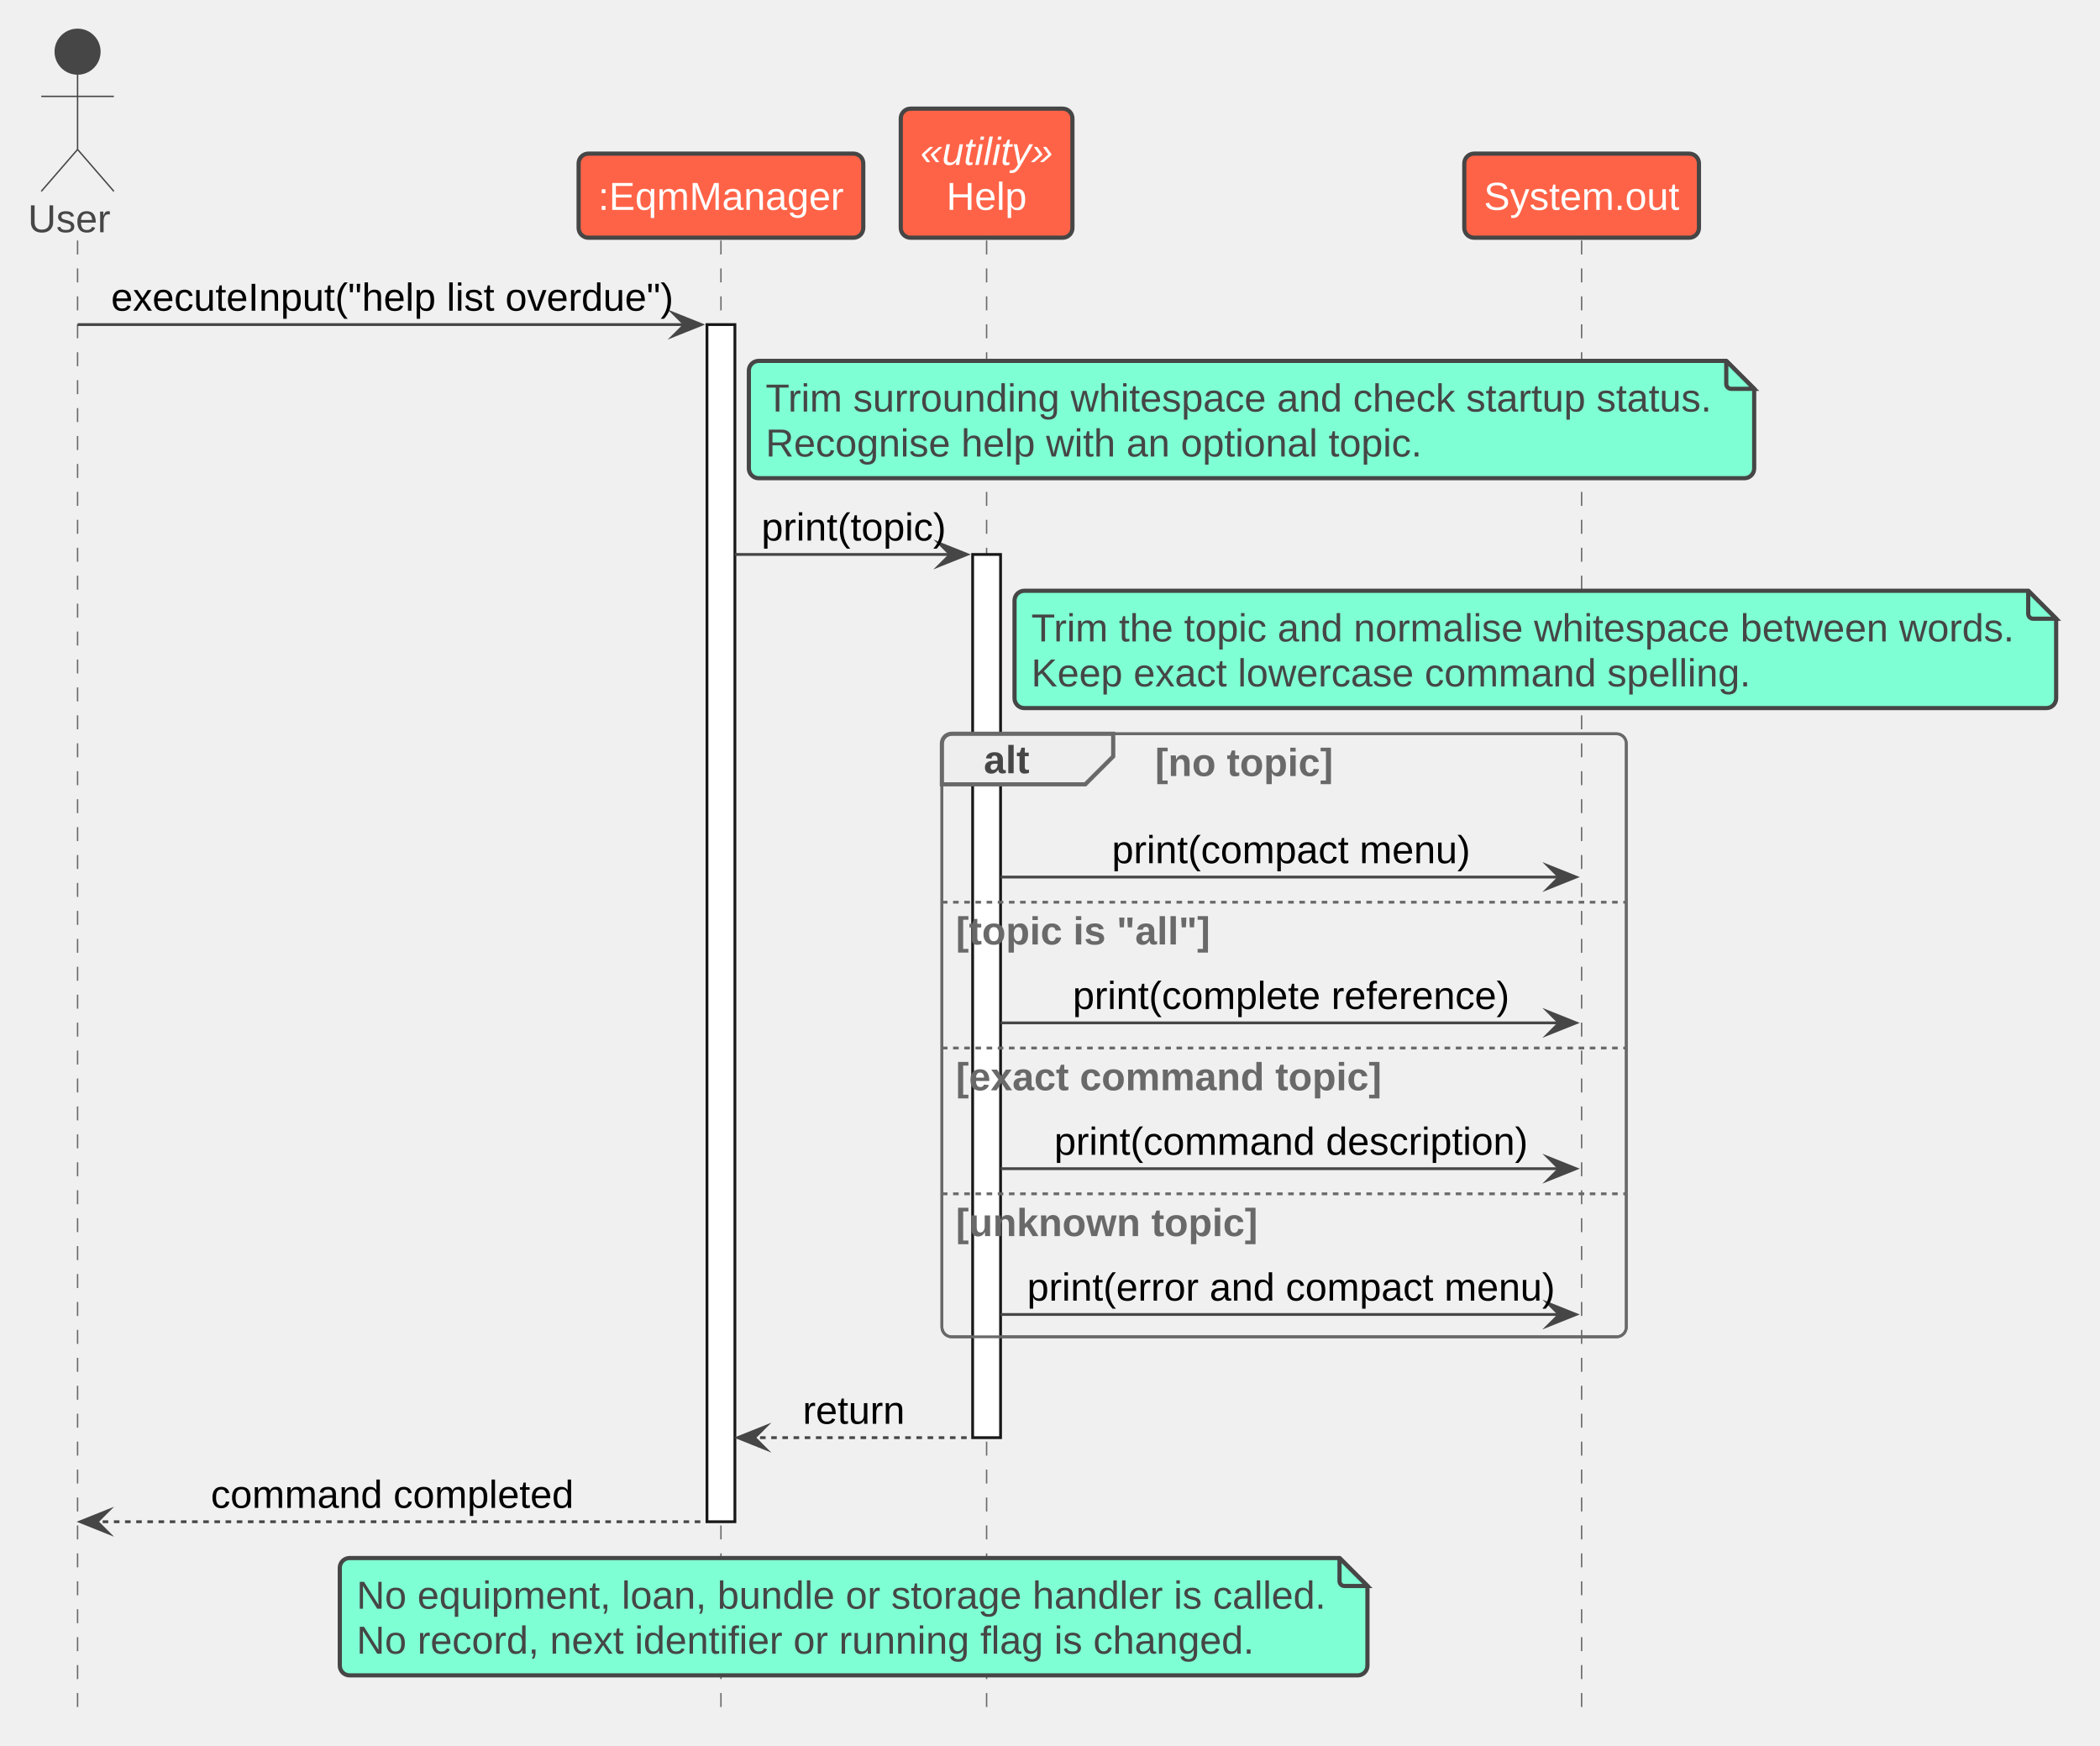
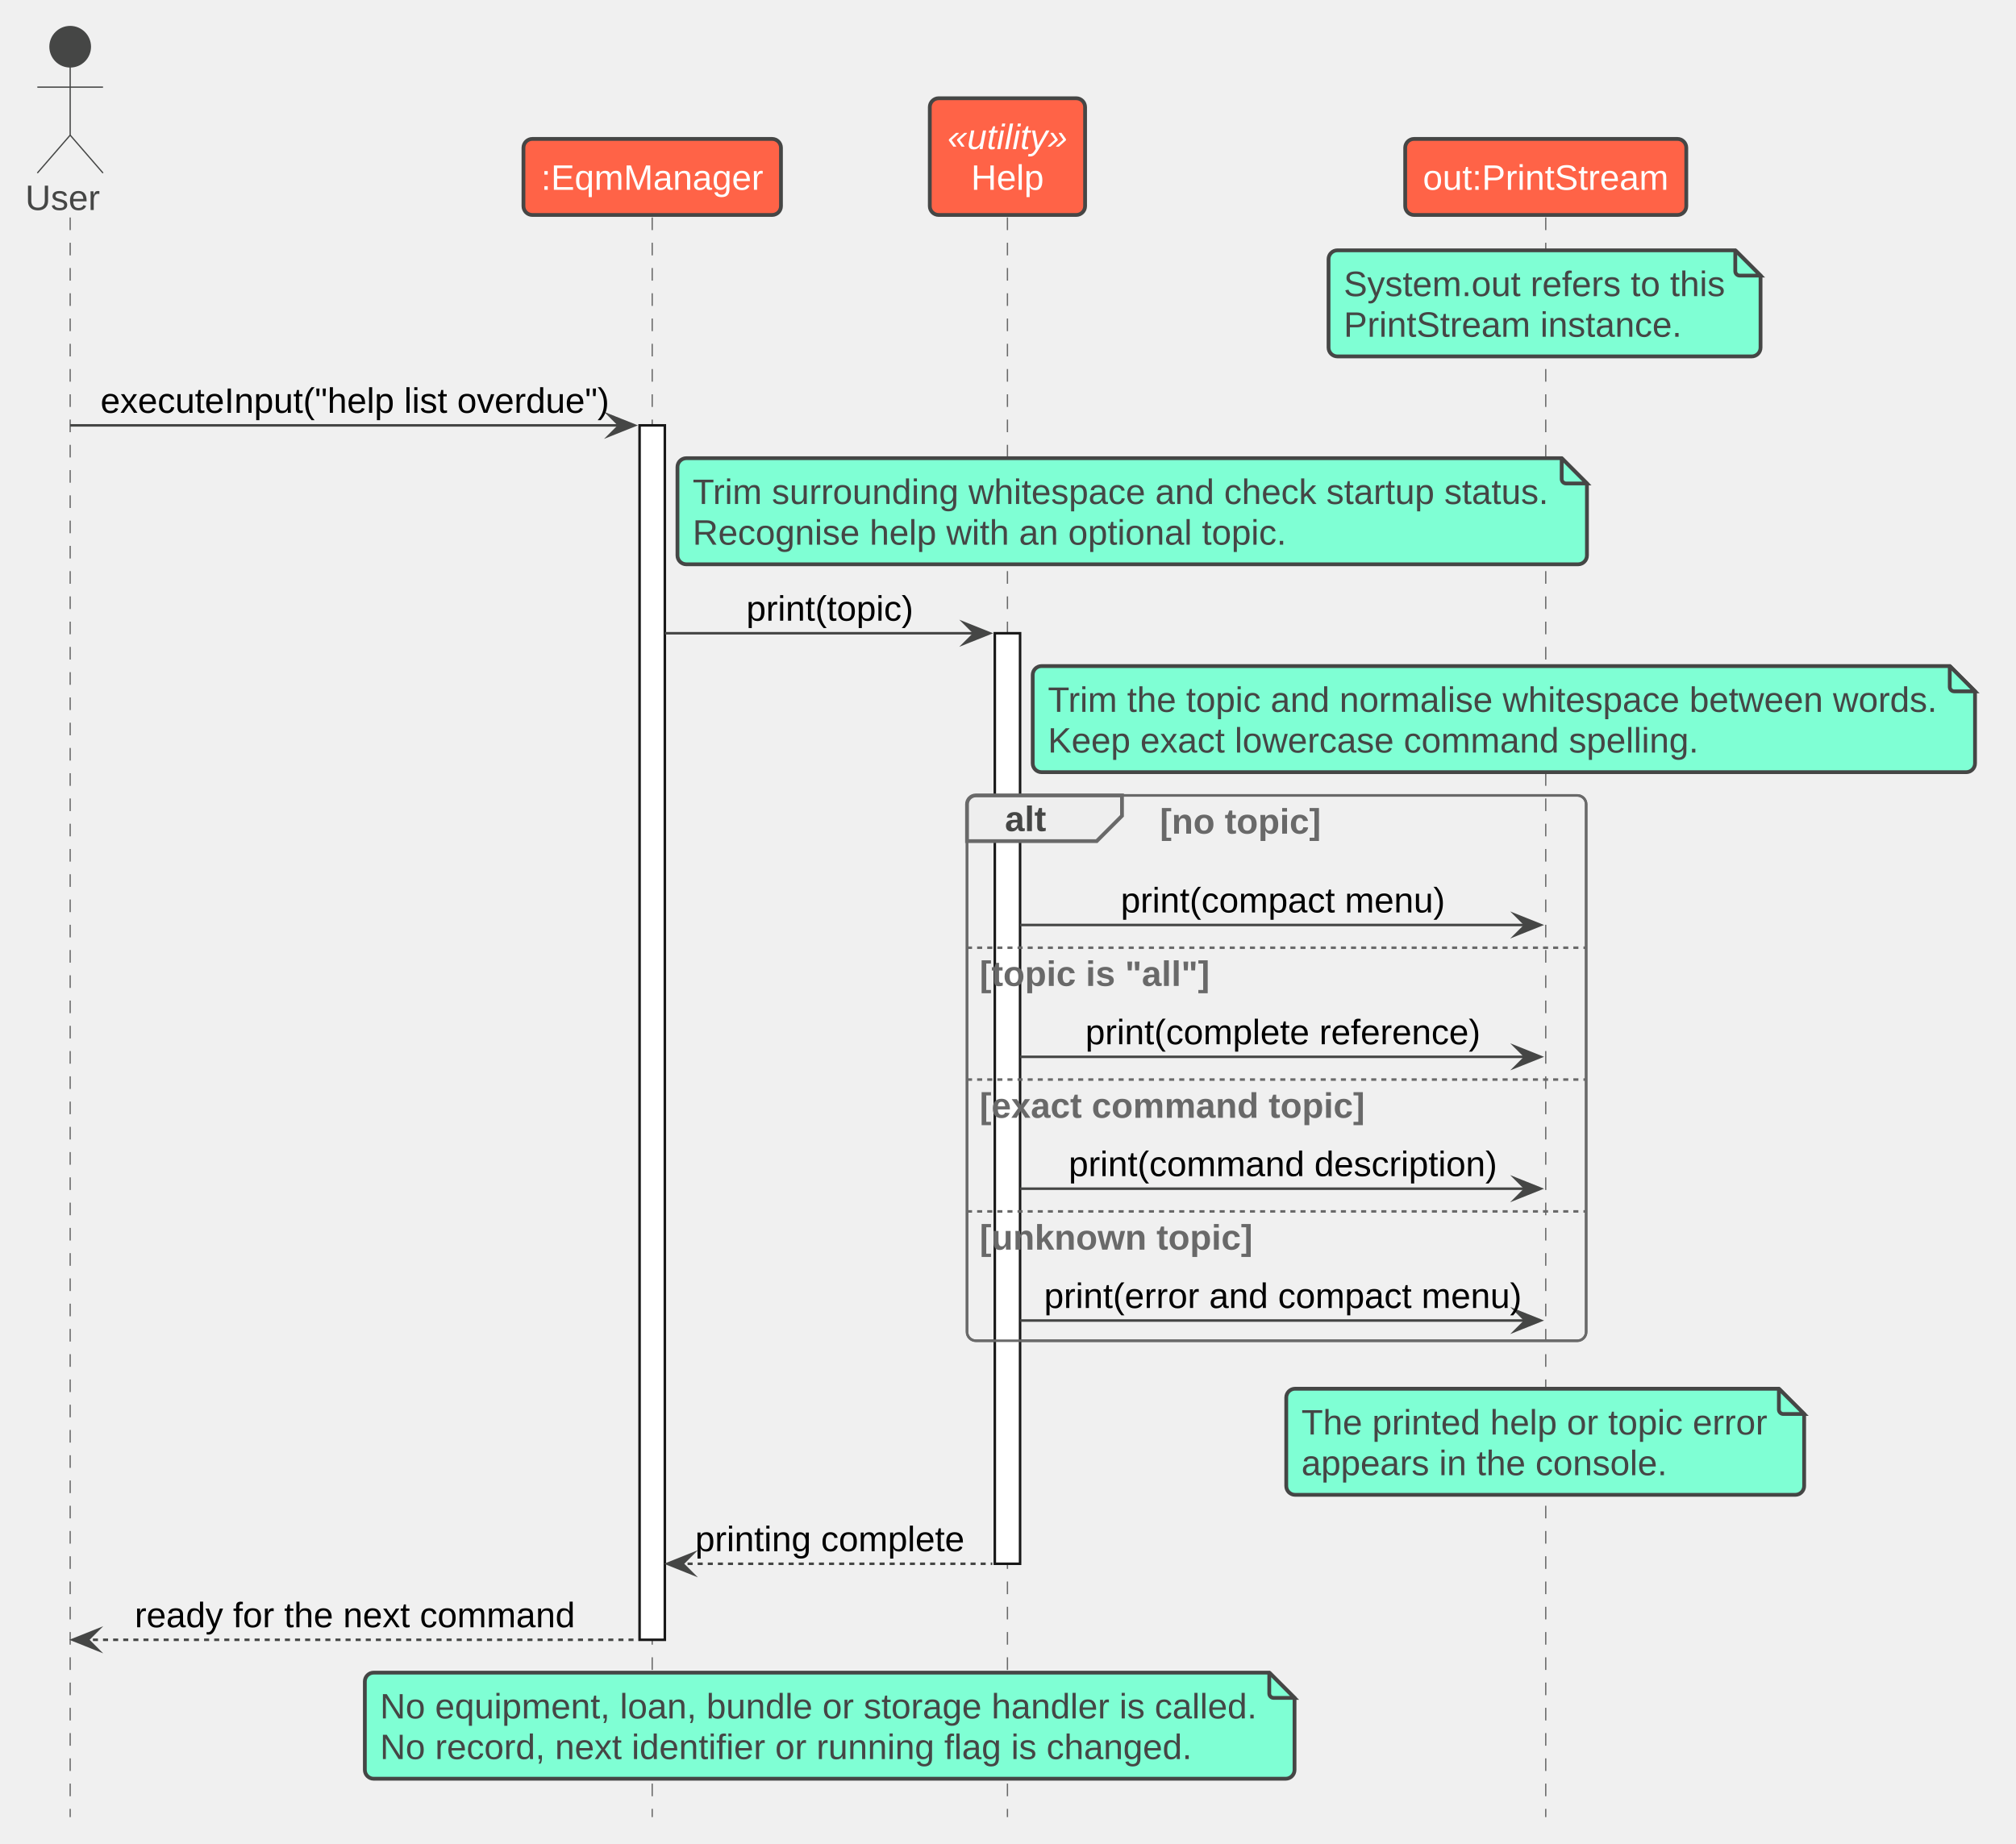
- <svg xmlns="http://www.w3.org/2000/svg" version="1.1" data-diagram-type="SEQUENCE" style="width:752px;height:625px;background:#FFFFFF;" width="752px" height="625px" viewBox="0 0 752 625" zoomAndPan="magnify" preserveAspectRatio="none" contentStyleType="text/css">
+ <svg xmlns="http://www.w3.org/2000/svg" version="1.1" data-diagram-type="SEQUENCE" style="width:798px;height:730px;background:#FFFFFF;" width="798px" height="730px" viewBox="0 0 798 730" zoomAndPan="magnify" preserveAspectRatio="none" contentStyleType="text/css">
  <defs />
  <g font-family="sans-serif" lengthAdjust="spacing">
-     <rect x="337.297" y="262.69" width="245.075" height="215.888" fill="none" style="stroke:#696969;stroke-width:1;" rx="3.5" ry="3.5" />
+     <rect x="382.779" y="314.888" width="245.075" height="215.888" fill="none" style="stroke:#696969;stroke-width:1;" rx="3.5" ry="3.5" />
    <g class="participant-lifeline" data-qualified-name="User" data-entity-uid="part1" id="part1-lifeline" data-source-line="6">
      <g>
-         <rect x="24.279" y="86.099" width="8" height="528.874" fill="#000" fill-opacity="0" />
-         <line x1="27.779" y1="86.099" x2="27.779" y2="614.973" style="stroke:#696969;stroke-width:0.5;stroke-dasharray:5,5;" />
+         <rect x="24.279" y="86.099" width="8" height="633.269" fill="#000" fill-opacity="0" />
+         <line x1="27.779" y1="86.099" x2="27.779" y2="719.367" style="stroke:#696969;stroke-width:0.5;stroke-dasharray:5,5;" />
      </g>
    </g>
    <g class="participant-lifeline" data-qualified-name="Manager" data-entity-uid="part2" id="part2-lifeline" data-source-line="7">
      <g>
-         <rect x="254.666" y="86.099" width="8" height="528.874" fill="#000" fill-opacity="0" />
-         <line x1="258.166" y1="86.099" x2="258.166" y2="614.973" style="stroke:#696969;stroke-width:0.5;stroke-dasharray:5,5;" />
+         <rect x="254.666" y="86.099" width="8" height="633.269" fill="#000" fill-opacity="0" />
+         <line x1="258.166" y1="86.099" x2="258.166" y2="719.367" style="stroke:#696969;stroke-width:0.5;stroke-dasharray:5,5;" />
      </g>
    </g>
    <g>
-       <rect x="253.166" y="116.197" width="10" height="428.578" fill="#FFF" style="stroke:#181818;stroke-width:1;" />
+       <rect x="253.166" y="168.395" width="10" height="480.775" fill="#FFF" style="stroke:#181818;stroke-width:1;" />
    </g>
    <g class="participant-lifeline" data-qualified-name="Help" data-entity-uid="part3" id="part3-lifeline" data-source-line="8">
      <g>
-         <rect x="349.797" y="86.099" width="8" height="528.874" fill="#000" fill-opacity="0" />
-         <line x1="353.297" y1="86.099" x2="353.297" y2="614.973" style="stroke:#696969;stroke-width:0.5;stroke-dasharray:5,5;" />
+         <rect x="395.279" y="86.099" width="8" height="633.269" fill="#000" fill-opacity="0" />
+         <line x1="398.779" y1="86.099" x2="398.779" y2="719.367" style="stroke:#696969;stroke-width:0.5;stroke-dasharray:5,5;" />
      </g>
    </g>
    <g>
-       <rect x="348.297" y="198.493" width="10" height="316.184" fill="#FFF" style="stroke:#181818;stroke-width:1;" />
+       <rect x="393.779" y="250.69" width="10" height="368.381" fill="#FFF" style="stroke:#181818;stroke-width:1;" />
    </g>
-     <g class="participant-lifeline" data-qualified-name="Output" data-entity-uid="part4" id="part4-lifeline" data-source-line="9">
+     <g class="participant-lifeline" data-qualified-name="Output" data-entity-uid="part4" id="part4-lifeline" data-source-line="10">
      <g>
-         <rect x="562.872" y="86.099" width="8" height="528.874" fill="#000" fill-opacity="0" />
-         <line x1="566.372" y1="86.099" x2="566.372" y2="614.973" style="stroke:#696969;stroke-width:0.5;stroke-dasharray:5,5;" />
+         <rect x="608.354" y="86.099" width="8" height="633.269" fill="#000" fill-opacity="0" />
+         <line x1="611.854" y1="86.099" x2="611.854" y2="719.367" style="stroke:#696969;stroke-width:0.5;stroke-dasharray:5,5;" />
      </g>
    </g>
    <g class="participant participant-head" data-qualified-name="User" data-entity-uid="part1" id="part1-head" data-source-line="6">
      <text x="10" y="83.132" fill="#454645" font-size="14" textLength="29.559" font-family="Arial">User</text>
      <ellipse cx="27.779" cy="18.5" rx="8" ry="8" fill="#454645" style="stroke:#454645;stroke-width:0.5;" />
      <path d="M27.779,26.5 L27.779,53.5 M14.779,34.5 L40.779,34.5 M27.779,53.5 L14.779,68.5 M27.779,53.5 L40.779,68.5" style="stroke:#454645;stroke-width:0.5;" fill="none" />
    </g>
    <g class="participant participant-head" data-qualified-name="Manager" data-entity-uid="part2" id="part2-head" data-source-line="7">
      <rect x="207.201" y="55" width="101.931" height="30.099" fill="#FF6347" style="stroke:#454645;stroke-width:1.5;" rx="3.5" ry="3.5" />
      <text x="214.201" y="75.132" fill="#FFF" font-size="14" textLength="87.931" font-family="Arial">:EqmManager</text>
    </g>
    <g class="participant participant-head" data-qualified-name="Help" data-entity-uid="part3" id="part3-head" data-source-line="8">
-       <rect x="322.563" y="38.901" width="61.469" height="46.197" fill="#FF6347" style="stroke:#454645;stroke-width:1.5;" rx="3.5" ry="3.5" />
-       <text x="329.563" y="59.033" fill="#FFF" font-size="14" textLength="47.469" font-style="italic" font-family="Arial">«utility»</text>
-       <text x="338.9" y="75.132" fill="#FFF" font-size="14" textLength="28.793" font-family="Arial">Help</text>
+       <rect x="368.045" y="38.901" width="61.469" height="46.197" fill="#FF6347" style="stroke:#454645;stroke-width:1.5;" rx="3.5" ry="3.5" />
+       <text x="375.045" y="59.033" fill="#FFF" font-size="14" textLength="47.469" font-style="italic" font-family="Arial">«utility»</text>
+       <text x="384.383" y="75.132" fill="#FFF" font-size="14" textLength="28.793" font-family="Arial">Help</text>
    </g>
-     <g class="participant participant-head" data-qualified-name="Output" data-entity-uid="part4" id="part4-head" data-source-line="9">
-       <rect x="524.358" y="55" width="84.027" height="30.099" fill="#FF6347" style="stroke:#454645;stroke-width:1.5;" rx="3.5" ry="3.5" />
-       <text x="531.358" y="75.132" fill="#FFF" font-size="14" textLength="70.027" font-family="Arial">System.out</text>
+     <g class="participant participant-head" data-qualified-name="Output" data-entity-uid="part4" id="part4-head" data-source-line="10">
+       <rect x="556.224" y="55" width="111.262" height="30.099" fill="#FF6347" style="stroke:#454645;stroke-width:1.5;" rx="3.5" ry="3.5" />
+       <text x="563.224" y="75.132" fill="#FFF" font-size="14" textLength="97.262" font-family="Arial">out:PrintStream</text>
    </g>
-     <g class="message" data-entity-1="part1" data-entity-2="part2" id="msg1" data-source-line="11">
-       <polygon points="241.166,112.197,251.166,116.197,241.166,120.197,245.166,116.197" fill="#454645" style="stroke:#454645;stroke-width:1;stroke-linejoin:miter;stroke-miterlimit:10;" />
-       <line x1="27.779" y1="116.197" x2="247.166" y2="116.197" style="stroke:#454645;stroke-width:1;" />
-       <text x="39.779" y="111.23" fill="#000" font-size="14" textLength="116.272" font-family="Arial">executeInput("help</text>
-       <text x="156.052" y="111.23" fill="#000" font-size="14" font-family="Arial"> </text>
-       <text x="159.941" y="111.23" fill="#000" font-size="14" textLength="17.11" font-family="Arial">list</text>
-       <text x="177.052" y="111.23" fill="#000" font-size="14" font-family="Arial"> </text>
-       <text x="180.941" y="111.23" fill="#000" font-size="14" textLength="60.225" font-family="Arial">overdue")</text>
+     <path d="M525.882,102.599 L525.882,137.599 A3.5,3.5 0 0 0 529.382,141.099 L693.382,141.099 A3.5,3.5 0 0 0 696.882,137.599 L696.882,109.099 L686.882,99.099 L529.382,99.099 A3.5,3.5 0 0 0 525.882,102.599" style="stroke:#454645;stroke-width:1.5;" fill="#7FFFD4" />
+     <path d="M686.882,99.099 L686.882,107.349 A1.75,1.75 0 0 0 688.632,109.099 L696.882,109.099 L686.882,99.099" style="stroke:#454645;stroke-width:1.5;" fill="#7FFFD4" />
+     <text x="531.882" y="117.23" fill="#454645" font-size="14" textLength="150.944" font-family="Arial">System.out refers to this</text>
+     <text x="531.882" y="133.329" fill="#454645" font-size="14" textLength="133.834" font-family="Arial">PrintStream instance.</text>
+     <g class="message" data-entity-1="part1" data-entity-2="part2" id="msg1" data-source-line="17">
+       <polygon points="241.166,164.395,251.166,168.395,241.166,172.395,245.166,168.395" fill="#454645" style="stroke:#454645;stroke-width:1;stroke-linejoin:miter;stroke-miterlimit:10;" />
+       <line x1="27.779" y1="168.395" x2="247.166" y2="168.395" style="stroke:#454645;stroke-width:1;" />
+       <text x="39.779" y="163.428" fill="#000" font-size="14" textLength="116.272" font-family="Arial">executeInput("help</text>
+       <text x="156.052" y="163.428" fill="#000" font-size="14" font-family="Arial"> </text>
+       <text x="159.941" y="163.428" fill="#000" font-size="14" textLength="17.11" font-family="Arial">list</text>
+       <text x="177.052" y="163.428" fill="#000" font-size="14" font-family="Arial"> </text>
+       <text x="180.941" y="163.428" fill="#000" font-size="14" textLength="60.225" font-family="Arial">overdue")</text>
    </g>
-     <path d="M268.166,132.697 L268.166,167.697 A3.5,3.5 0 0 0 271.666,171.197 L624.666,171.197 A3.5,3.5 0 0 0 628.166,167.697 L628.166,139.197 L618.166,129.197 L271.666,129.197 A3.5,3.5 0 0 0 268.166,132.697" style="stroke:#454645;stroke-width:1.5;" fill="#7FFFD4" />
-     <path d="M618.166,129.197 L618.166,137.447 A1.75,1.75 0 0 0 619.916,139.197 L628.166,139.197 L618.166,129.197" style="stroke:#454645;stroke-width:1.5;" fill="#7FFFD4" />
-     <text x="274.166" y="147.329" fill="#454645" font-size="14" textLength="339.274" font-family="Arial">Trim surrounding whitespace and check startup status.</text>
-     <text x="274.166" y="163.428" fill="#454645" font-size="14" textLength="235.04" font-family="Arial">Recognise help with an optional topic.</text>
-     <g class="message" data-entity-1="part2" data-entity-2="part3" id="msg2" data-source-line="17">
-       <polygon points="336.297,194.493,346.297,198.493,336.297,202.493,340.297,198.493" fill="#454645" style="stroke:#454645;stroke-width:1;stroke-linejoin:miter;stroke-miterlimit:10;" />
-       <line x1="263.166" y1="198.493" x2="342.297" y2="198.493" style="stroke:#454645;stroke-width:1;" />
-       <text x="272.666" y="193.526" fill="#000" font-size="14" textLength="66.131" font-family="Arial">print(topic)</text>
+     <path d="M268.166,184.895 L268.166,219.895 A3.5,3.5 0 0 0 271.666,223.395 L624.666,223.395 A3.5,3.5 0 0 0 628.166,219.895 L628.166,191.395 L618.166,181.395 L271.666,181.395 A3.5,3.5 0 0 0 268.166,184.895" style="stroke:#454645;stroke-width:1.5;" fill="#7FFFD4" />
+     <path d="M618.166,181.395 L618.166,189.645 A1.75,1.75 0 0 0 619.916,191.395 L628.166,191.395 L618.166,181.395" style="stroke:#454645;stroke-width:1.5;" fill="#7FFFD4" />
+     <text x="274.166" y="199.526" fill="#454645" font-size="14" textLength="339.274" font-family="Arial">Trim surrounding whitespace and check startup status.</text>
+     <text x="274.166" y="215.625" fill="#454645" font-size="14" textLength="235.04" font-family="Arial">Recognise help with an optional topic.</text>
+     <g class="message" data-entity-1="part2" data-entity-2="part3" id="msg2" data-source-line="23">
+       <polygon points="381.779,246.69,391.779,250.69,381.779,254.69,385.779,250.69" fill="#454645" style="stroke:#454645;stroke-width:1;stroke-linejoin:miter;stroke-miterlimit:10;" />
+       <line x1="263.166" y1="250.69" x2="387.779" y2="250.69" style="stroke:#454645;stroke-width:1;" />
+       <text x="295.407" y="245.724" fill="#000" font-size="14" textLength="66.131" font-family="Arial">print(topic)</text>
    </g>
-     <path d="M363.297,214.993 L363.297,249.993 A3.5,3.5 0 0 0 366.797,253.493 L732.797,253.493 A3.5,3.5 0 0 0 736.297,249.993 L736.297,221.493 L726.297,211.493 L366.797,211.493 A3.5,3.5 0 0 0 363.297,214.993" style="stroke:#454645;stroke-width:1.5;" fill="#7FFFD4" />
-     <path d="M726.297,211.493 L726.297,219.743 A1.75,1.75 0 0 0 728.047,221.493 L736.297,221.493 L726.297,211.493" style="stroke:#454645;stroke-width:1.5;" fill="#7FFFD4" />
-     <text x="369.297" y="229.625" fill="#454645" font-size="14" textLength="352.502" font-family="Arial">Trim the topic and normalise whitespace between words.</text>
-     <text x="369.297" y="245.724" fill="#454645" font-size="14" textLength="257.578" font-family="Arial">Keep exact lowercase command spelling.</text>
-     <path d="M340.797,262.69 L398.635,262.69 L398.635,270.789 L388.635,280.789 L337.297,280.789 L337.297,266.19 A3.5,3.5 0 0 1 340.797,262.69" style="stroke:#696969;stroke-width:1.5;" fill="#EEE" />
-     <rect x="337.297" y="262.69" width="245.075" height="215.888" fill="none" style="stroke:#696969;stroke-width:1;" rx="3.5" ry="3.5" />
-     <text x="352.297" y="276.822" fill="#454645" font-size="14" textLength="16.338" font-weight="700" font-family="Arial">alt</text>
-     <text x="413.635" y="277.822" fill="#696969" font-size="14" textLength="63.759" font-weight="700" font-family="Arial">[no topic]</text>
-     <g class="message" data-entity-1="part3" data-entity-2="part4" id="msg3" data-source-line="24">
-       <polygon points="554.372,309.986,564.372,313.986,554.372,317.986,558.372,313.986" fill="#454645" style="stroke:#454645;stroke-width:1;stroke-linejoin:miter;stroke-miterlimit:10;" />
-       <line x1="358.297" y1="313.986" x2="560.372" y2="313.986" style="stroke:#454645;stroke-width:1;" />
-       <text x="398.145" y="309.02" fill="#000" font-size="14" textLength="84.807" font-family="Arial">print(compact</text>
-       <text x="482.952" y="309.02" fill="#000" font-size="14" font-family="Arial"> </text>
-       <text x="486.841" y="309.02" fill="#000" font-size="14" textLength="39.683" font-family="Arial">menu)</text>
+     <path d="M408.779,267.19 L408.779,302.19 A3.5,3.5 0 0 0 412.279,305.69 L778.279,305.69 A3.5,3.5 0 0 0 781.779,302.19 L781.779,273.69 L771.779,263.69 L412.279,263.69 A3.5,3.5 0 0 0 408.779,267.19" style="stroke:#454645;stroke-width:1.5;" fill="#7FFFD4" />
+     <path d="M771.779,263.69 L771.779,271.94 A1.75,1.75 0 0 0 773.529,273.69 L781.779,273.69 L771.779,263.69" style="stroke:#454645;stroke-width:1.5;" fill="#7FFFD4" />
+     <text x="414.779" y="281.822" fill="#454645" font-size="14" textLength="352.502" font-family="Arial">Trim the topic and normalise whitespace between words.</text>
+     <text x="414.779" y="297.921" fill="#454645" font-size="14" textLength="257.578" font-family="Arial">Keep exact lowercase command spelling.</text>
+     <path d="M386.279,314.888 L444.117,314.888 L444.117,322.986 L434.117,332.986 L382.779,332.986 L382.779,318.388 A3.5,3.5 0 0 1 386.279,314.888" style="stroke:#696969;stroke-width:1.5;" fill="#EEE" />
+     <rect x="382.779" y="314.888" width="245.075" height="215.888" fill="none" style="stroke:#696969;stroke-width:1;" rx="3.5" ry="3.5" />
+     <text x="397.779" y="329.02" fill="#454645" font-size="14" textLength="16.338" font-weight="700" font-family="Arial">alt</text>
+     <text x="459.117" y="330.02" fill="#696969" font-size="14" textLength="63.759" font-weight="700" font-family="Arial">[no topic]</text>
+     <g class="message" data-entity-1="part3" data-entity-2="part4" id="msg3" data-source-line="30">
+       <polygon points="599.854,362.184,609.854,366.184,599.854,370.184,603.854,366.184" fill="#454645" style="stroke:#454645;stroke-width:1;stroke-linejoin:miter;stroke-miterlimit:10;" />
+       <line x1="403.779" y1="366.184" x2="605.854" y2="366.184" style="stroke:#454645;stroke-width:1;" />
+       <text x="443.627" y="361.217" fill="#000" font-size="14" textLength="84.807" font-family="Arial">print(compact</text>
+       <text x="528.434" y="361.217" fill="#000" font-size="14" font-family="Arial"> </text>
+       <text x="532.324" y="361.217" fill="#000" font-size="14" textLength="39.683" font-family="Arial">menu)</text>
    </g>
-     <line x1="337.297" y1="322.986" x2="582.372" y2="322.986" style="stroke:#696969;stroke-width:1;stroke-dasharray:2,2;" />
-     <text x="342.297" y="338.118" fill="#696969" font-size="14" textLength="91.062" font-weight="700" font-family="Arial">[topic is "all"]</text>
-     <g class="message" data-entity-1="part3" data-entity-2="part4" id="msg4" data-source-line="26">
-       <polygon points="554.372,362.184,564.372,366.184,554.372,370.184,558.372,366.184" fill="#454645" style="stroke:#454645;stroke-width:1;stroke-linejoin:miter;stroke-miterlimit:10;" />
-       <line x1="358.297" y1="366.184" x2="560.372" y2="366.184" style="stroke:#454645;stroke-width:1;" />
-       <text x="384.135" y="361.217" fill="#000" font-size="14" textLength="88.703" font-family="Arial">print(complete</text>
-       <text x="472.838" y="361.217" fill="#000" font-size="14" font-family="Arial"> </text>
-       <text x="476.728" y="361.217" fill="#000" font-size="14" textLength="63.807" font-family="Arial">reference)</text>
+     <line x1="382.779" y1="375.184" x2="627.854" y2="375.184" style="stroke:#696969;stroke-width:1;stroke-dasharray:2,2;" />
+     <text x="387.779" y="390.315" fill="#696969" font-size="14" textLength="91.062" font-weight="700" font-family="Arial">[topic is "all"]</text>
+     <g class="message" data-entity-1="part3" data-entity-2="part4" id="msg4" data-source-line="32">
+       <polygon points="599.854,414.381,609.854,418.381,599.854,422.381,603.854,418.381" fill="#454645" style="stroke:#454645;stroke-width:1;stroke-linejoin:miter;stroke-miterlimit:10;" />
+       <line x1="403.779" y1="418.381" x2="605.854" y2="418.381" style="stroke:#454645;stroke-width:1;" />
+       <text x="429.617" y="413.414" fill="#000" font-size="14" textLength="88.703" font-family="Arial">print(complete</text>
+       <text x="518.32" y="413.414" fill="#000" font-size="14" font-family="Arial"> </text>
+       <text x="522.21" y="413.414" fill="#000" font-size="14" textLength="63.807" font-family="Arial">reference)</text>
    </g>
-     <line x1="337.297" y1="375.184" x2="582.372" y2="375.184" style="stroke:#696969;stroke-width:1;stroke-dasharray:2,2;" />
-     <text x="342.297" y="390.315" fill="#696969" font-size="14" textLength="152.476" font-weight="700" font-family="Arial">[exact command topic]</text>
-     <g class="message" data-entity-1="part3" data-entity-2="part4" id="msg5" data-source-line="28">
-       <polygon points="554.372,414.381,564.372,418.381,554.372,422.381,558.372,418.381" fill="#454645" style="stroke:#454645;stroke-width:1;stroke-linejoin:miter;stroke-miterlimit:10;" />
-       <line x1="358.297" y1="418.381" x2="560.372" y2="418.381" style="stroke:#454645;stroke-width:1;" />
-       <text x="377.524" y="413.414" fill="#000" font-size="14" textLength="93.365" font-family="Arial">print(command</text>
-       <text x="470.89" y="413.414" fill="#000" font-size="14" font-family="Arial"> </text>
-       <text x="474.779" y="413.414" fill="#000" font-size="14" textLength="72.365" font-family="Arial">description)</text>
+     <line x1="382.779" y1="427.381" x2="627.854" y2="427.381" style="stroke:#696969;stroke-width:1;stroke-dasharray:2,2;" />
+     <text x="387.779" y="442.513" fill="#696969" font-size="14" textLength="152.476" font-weight="700" font-family="Arial">[exact command topic]</text>
+     <g class="message" data-entity-1="part3" data-entity-2="part4" id="msg5" data-source-line="34">
+       <polygon points="599.854,466.578,609.854,470.578,599.854,474.578,603.854,470.578" fill="#454645" style="stroke:#454645;stroke-width:1;stroke-linejoin:miter;stroke-miterlimit:10;" />
+       <line x1="403.779" y1="470.578" x2="605.854" y2="470.578" style="stroke:#454645;stroke-width:1;" />
+       <text x="423.007" y="465.611" fill="#000" font-size="14" textLength="93.365" font-family="Arial">print(command</text>
+       <text x="516.372" y="465.611" fill="#000" font-size="14" font-family="Arial"> </text>
+       <text x="520.262" y="465.611" fill="#000" font-size="14" textLength="72.365" font-family="Arial">description)</text>
    </g>
-     <line x1="337.297" y1="427.381" x2="582.372" y2="427.381" style="stroke:#696969;stroke-width:1;stroke-dasharray:2,2;" />
-     <text x="342.297" y="442.513" fill="#696969" font-size="14" textLength="108.09" font-weight="700" font-family="Arial">[unknown topic]</text>
-     <g class="message" data-entity-1="part3" data-entity-2="part4" id="msg6" data-source-line="30">
-       <polygon points="554.372,466.578,564.372,470.578,554.372,474.578,558.372,470.578" fill="#454645" style="stroke:#454645;stroke-width:1;stroke-linejoin:miter;stroke-miterlimit:10;" />
-       <line x1="358.297" y1="470.578" x2="560.372" y2="470.578" style="stroke:#454645;stroke-width:1;" />
-       <text x="367.797" y="465.611" fill="#000" font-size="14" textLength="61.455" font-family="Arial">print(error</text>
-       <text x="429.252" y="465.611" fill="#000" font-size="14" font-family="Arial"> </text>
-       <text x="433.142" y="465.611" fill="#000" font-size="14" textLength="23.358" font-family="Arial">and</text>
-       <text x="456.5" y="465.611" fill="#000" font-size="14" font-family="Arial"> </text>
-       <text x="460.39" y="465.611" fill="#000" font-size="14" textLength="52.91" font-family="Arial">compact</text>
-       <text x="513.3" y="465.611" fill="#000" font-size="14" font-family="Arial"> </text>
-       <text x="517.189" y="465.611" fill="#000" font-size="14" textLength="39.683" font-family="Arial">menu)</text>
+     <line x1="382.779" y1="479.578" x2="627.854" y2="479.578" style="stroke:#696969;stroke-width:1;stroke-dasharray:2,2;" />
+     <text x="387.779" y="494.71" fill="#696969" font-size="14" textLength="108.09" font-weight="700" font-family="Arial">[unknown topic]</text>
+     <g class="message" data-entity-1="part3" data-entity-2="part4" id="msg6" data-source-line="36">
+       <polygon points="599.854,518.775,609.854,522.775,599.854,526.775,603.854,522.775" fill="#454645" style="stroke:#454645;stroke-width:1;stroke-linejoin:miter;stroke-miterlimit:10;" />
+       <line x1="403.779" y1="522.775" x2="605.854" y2="522.775" style="stroke:#454645;stroke-width:1;" />
+       <text x="413.279" y="517.809" fill="#000" font-size="14" textLength="61.455" font-family="Arial">print(error</text>
+       <text x="474.734" y="517.809" fill="#000" font-size="14" font-family="Arial"> </text>
+       <text x="478.624" y="517.809" fill="#000" font-size="14" textLength="23.358" font-family="Arial">and</text>
+       <text x="501.982" y="517.809" fill="#000" font-size="14" font-family="Arial"> </text>
+       <text x="505.872" y="517.809" fill="#000" font-size="14" textLength="52.91" font-family="Arial">compact</text>
+       <text x="558.782" y="517.809" fill="#000" font-size="14" font-family="Arial"> </text>
+       <text x="562.672" y="517.809" fill="#000" font-size="14" textLength="39.683" font-family="Arial">menu)</text>
    </g>
-     <g class="message" data-entity-1="part3" data-entity-2="part2" id="msg7" data-source-line="32">
-       <polygon points="274.166,510.677,264.166,514.677,274.166,518.677,270.166,514.677" fill="#454645" style="stroke:#454645;stroke-width:1;stroke-linejoin:miter;stroke-miterlimit:10;" />
-       <line x1="268.166" y1="514.677" x2="347.297" y2="514.677" style="stroke:#454645;stroke-width:1;stroke-dasharray:2,2;" />
-       <text x="287.445" y="509.71" fill="#000" font-size="14" textLength="36.572" font-family="Arial">return</text>
+     <path d="M509.141,553.275 L509.141,588.275 A3.5,3.5 0 0 0 512.641,591.775 L710.641,591.775 A3.5,3.5 0 0 0 714.141,588.275 L714.141,559.775 L704.141,549.775 L512.641,549.775 A3.5,3.5 0 0 0 509.141,553.275" style="stroke:#454645;stroke-width:1.5;" fill="#7FFFD4" />
+     <path d="M704.141,549.775 L704.141,558.025 A1.75,1.75 0 0 0 705.891,559.775 L714.141,559.775 L704.141,549.775" style="stroke:#454645;stroke-width:1.5;" fill="#7FFFD4" />
+     <text x="515.141" y="567.907" fill="#454645" font-size="14" textLength="184.427" font-family="Arial">The printed help or topic error</text>
+     <text x="515.141" y="584.006" fill="#454645" font-size="14" textLength="144.765" font-family="Arial">appears in the console.</text>
+     <g class="message" data-entity-1="part3" data-entity-2="part2" id="msg7" data-source-line="43">
+       <polygon points="274.166,615.071,264.166,619.071,274.166,623.071,270.166,619.071" fill="#454645" style="stroke:#454645;stroke-width:1;stroke-linejoin:miter;stroke-miterlimit:10;" />
+       <line x1="268.166" y1="619.071" x2="392.779" y2="619.071" style="stroke:#454645;stroke-width:1;stroke-dasharray:2,2;" />
+       <text x="275.166" y="614.104" fill="#000" font-size="14" textLength="45.917" font-family="Arial">printing</text>
+       <text x="321.083" y="614.104" fill="#000" font-size="14" font-family="Arial"> </text>
+       <text x="324.973" y="614.104" fill="#000" font-size="14" textLength="56.807" font-family="Arial">complete</text>
    </g>
-     <g class="message" data-entity-1="part2" data-entity-2="part1" id="msg8" data-source-line="34">
-       <polygon points="38.779,540.775,28.779,544.775,38.779,548.775,34.779,544.775" fill="#454645" style="stroke:#454645;stroke-width:1;stroke-linejoin:miter;stroke-miterlimit:10;" />
-       <line x1="32.779" y1="544.775" x2="252.166" y2="544.775" style="stroke:#454645;stroke-width:1;stroke-dasharray:2,2;" />
-       <text x="75.497" y="539.809" fill="#000" font-size="14" textLength="61.469" font-family="Arial">command</text>
-       <text x="136.966" y="539.809" fill="#000" font-size="14" font-family="Arial"> </text>
-       <text x="140.855" y="539.809" fill="#000" font-size="14" textLength="64.593" font-family="Arial">completed</text>
+     <g class="message" data-entity-1="part2" data-entity-2="part1" id="msg8" data-source-line="45">
+       <polygon points="38.779,645.17,28.779,649.17,38.779,653.17,34.779,649.17" fill="#454645" style="stroke:#454645;stroke-width:1;stroke-linejoin:miter;stroke-miterlimit:10;" />
+       <line x1="32.779" y1="649.17" x2="252.166" y2="649.17" style="stroke:#454645;stroke-width:1;stroke-dasharray:2,2;" />
+       <text x="53.318" y="644.203" fill="#000" font-size="14" textLength="35.021" font-family="Arial">ready</text>
+       <text x="88.338" y="644.203" fill="#000" font-size="14" font-family="Arial"> </text>
+       <text x="92.228" y="644.203" fill="#000" font-size="14" textLength="16.338" font-family="Arial">for</text>
+       <text x="108.566" y="644.203" fill="#000" font-size="14" font-family="Arial"> </text>
+       <text x="112.456" y="644.203" fill="#000" font-size="14" textLength="19.462" font-family="Arial">the</text>
+       <text x="131.917" y="644.203" fill="#000" font-size="14" font-family="Arial"> </text>
+       <text x="135.807" y="644.203" fill="#000" font-size="14" textLength="26.462" font-family="Arial">next</text>
+       <text x="162.269" y="644.203" fill="#000" font-size="14" font-family="Arial"> </text>
+       <text x="166.159" y="644.203" fill="#000" font-size="14" textLength="61.469" font-family="Arial">command</text>
    </g>
-     <path d="M121.677,561.275 L121.677,596.275 A3.5,3.5 0 0 0 125.177,599.775 L486.177,599.775 A3.5,3.5 0 0 0 489.677,596.275 L489.677,567.775 L479.677,557.775 L125.177,557.775 A3.5,3.5 0 0 0 121.677,561.275" style="stroke:#454645;stroke-width:1.5;" fill="#7FFFD4" />
-     <path d="M479.677,557.775 L479.677,566.025 A1.75,1.75 0 0 0 481.427,567.775 L489.677,567.775 L479.677,557.775" style="stroke:#454645;stroke-width:1.5;" fill="#7FFFD4" />
-     <text x="127.677" y="575.907" fill="#454645" font-size="14" textLength="347.108" font-family="Arial">No equipment, loan, bundle or storage handler is called.</text>
-     <text x="127.677" y="592.006" fill="#454645" font-size="14" textLength="321.405" font-family="Arial">No record, next identifier or running flag is changed.</text>
+     <path d="M144.418,665.67 L144.418,700.67 A3.5,3.5 0 0 0 147.918,704.17 L508.918,704.17 A3.5,3.5 0 0 0 512.418,700.67 L512.418,672.17 L502.418,662.17 L147.918,662.17 A3.5,3.5 0 0 0 144.418,665.67" style="stroke:#454645;stroke-width:1.5;" fill="#7FFFD4" />
+     <path d="M502.418,662.17 L502.418,670.42 A1.75,1.75 0 0 0 504.168,672.17 L512.418,672.17 L502.418,662.17" style="stroke:#454645;stroke-width:1.5;" fill="#7FFFD4" />
+     <text x="150.418" y="680.302" fill="#454645" font-size="14" textLength="347.108" font-family="Arial">No equipment, loan, bundle or storage handler is called.</text>
+     <text x="150.418" y="696.4" fill="#454645" font-size="14" textLength="321.405" font-family="Arial">No record, next identifier or running flag is changed.</text>
  </g>
</svg>
